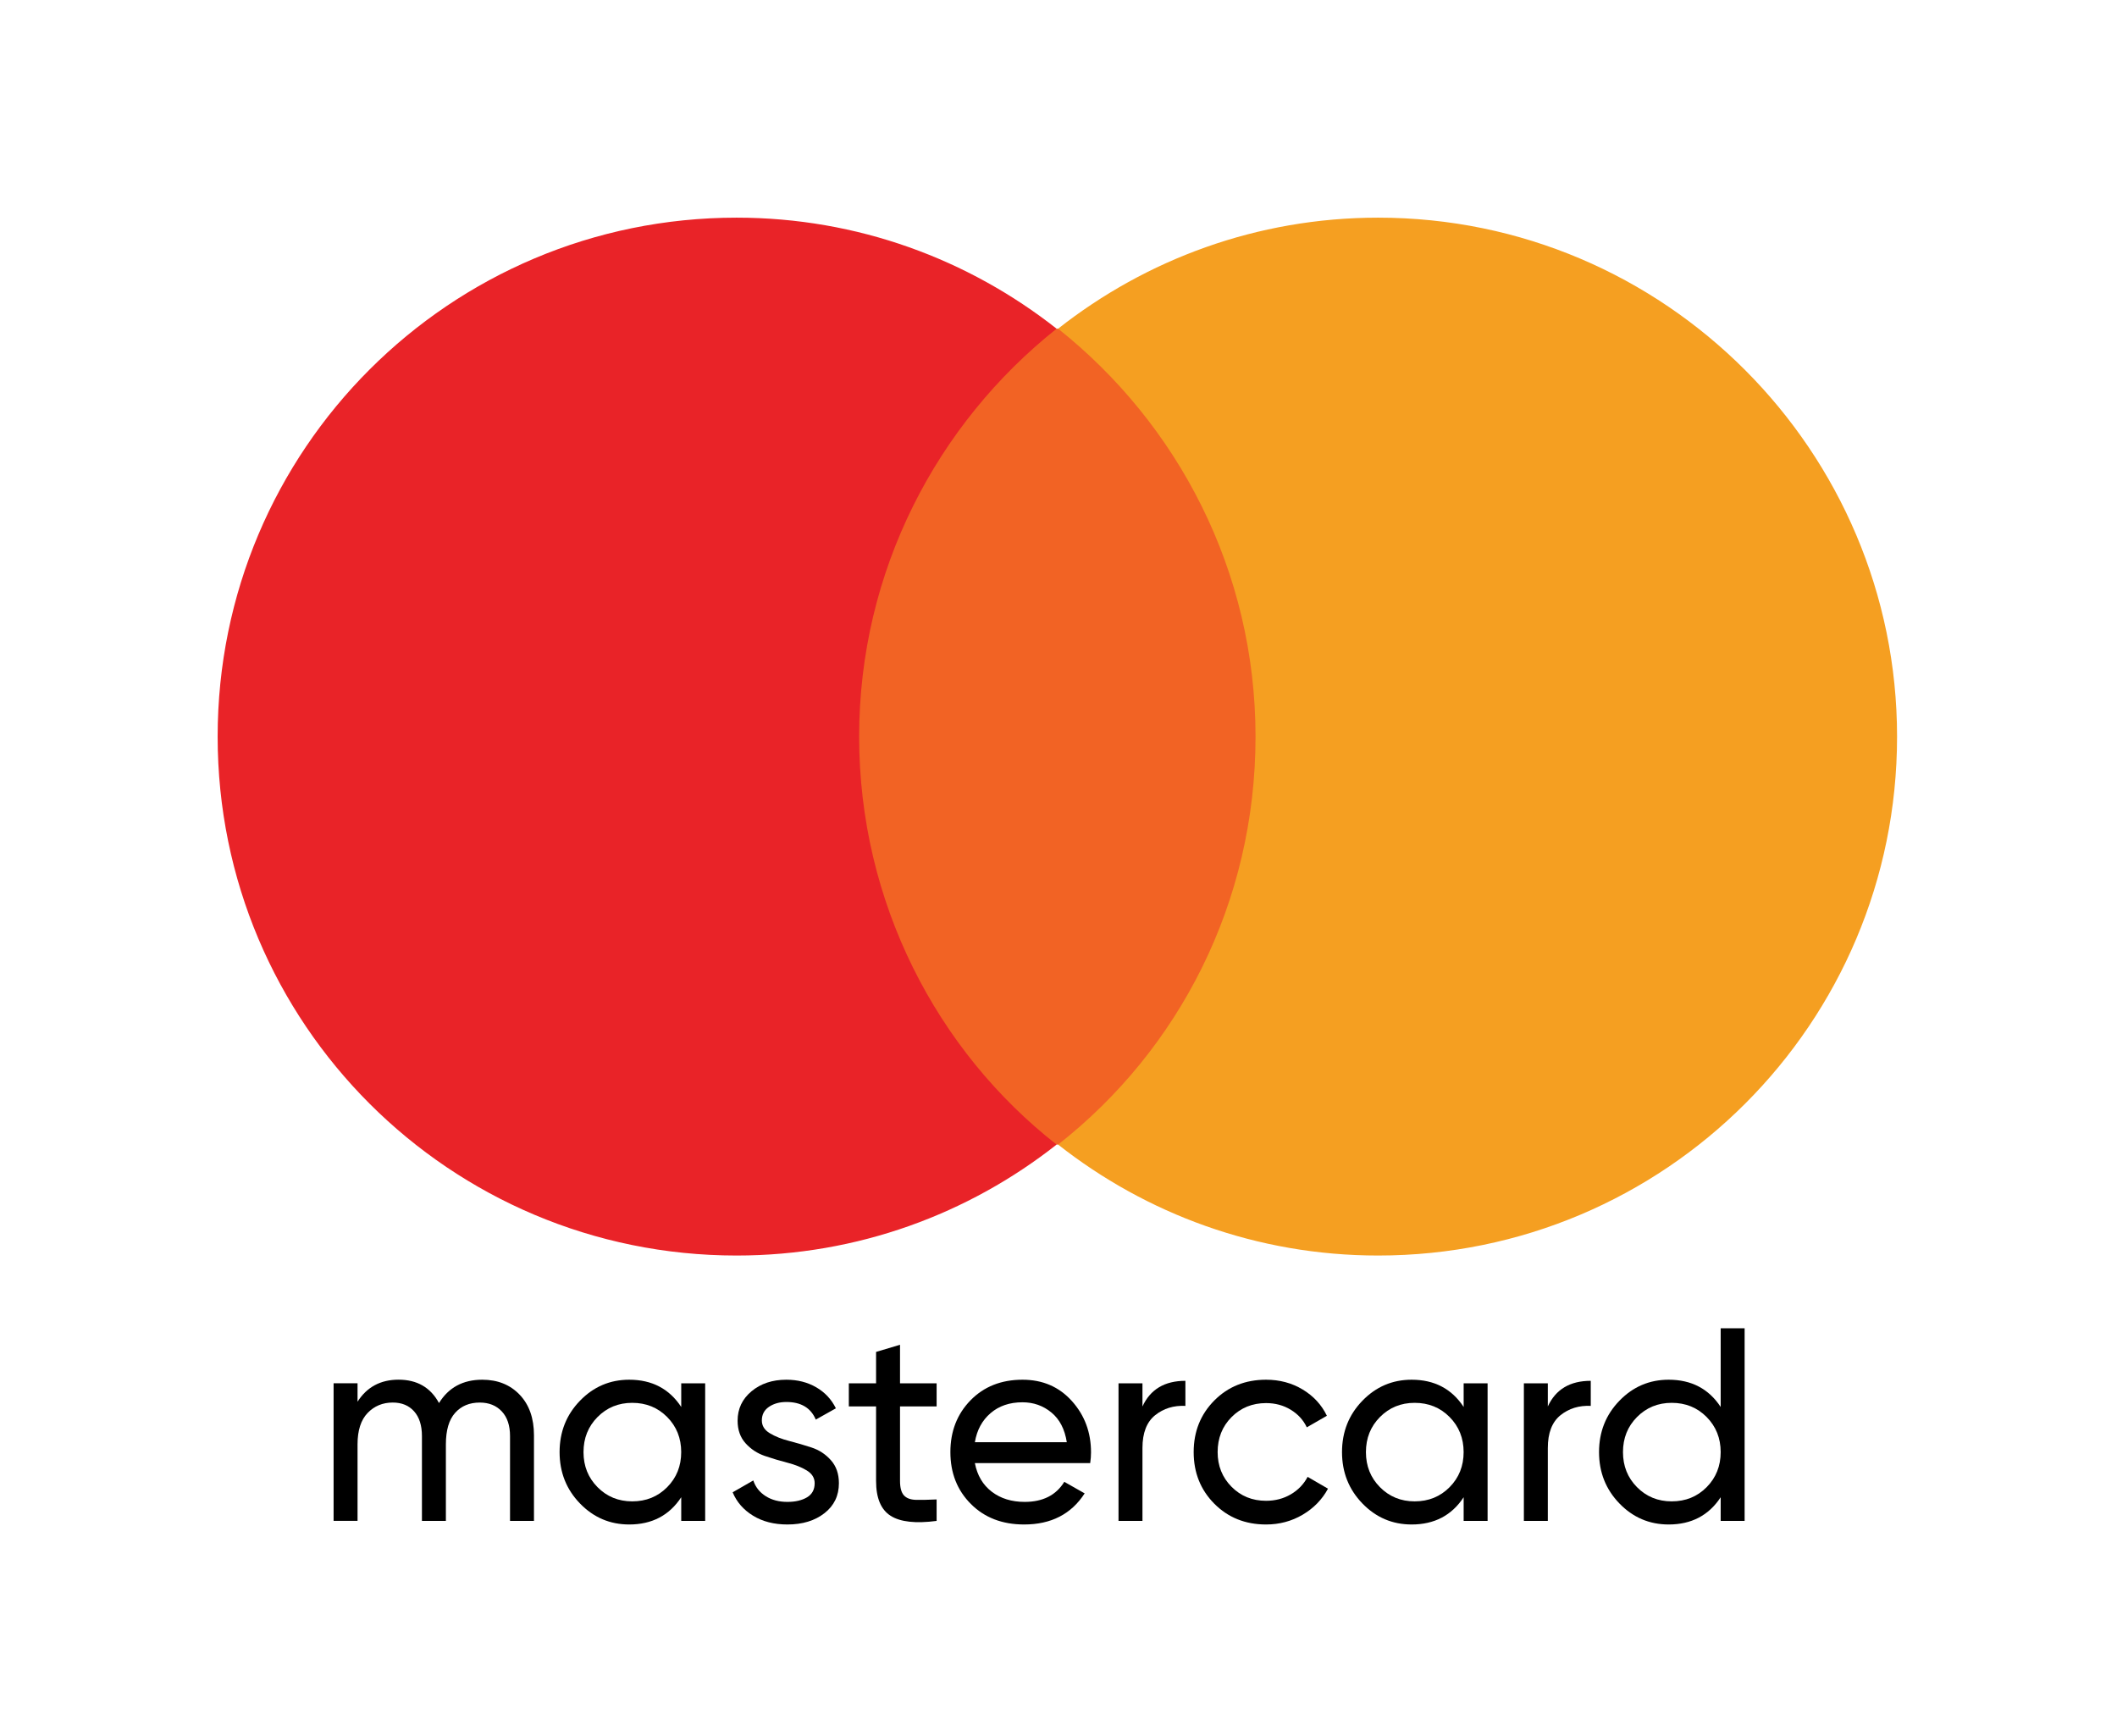
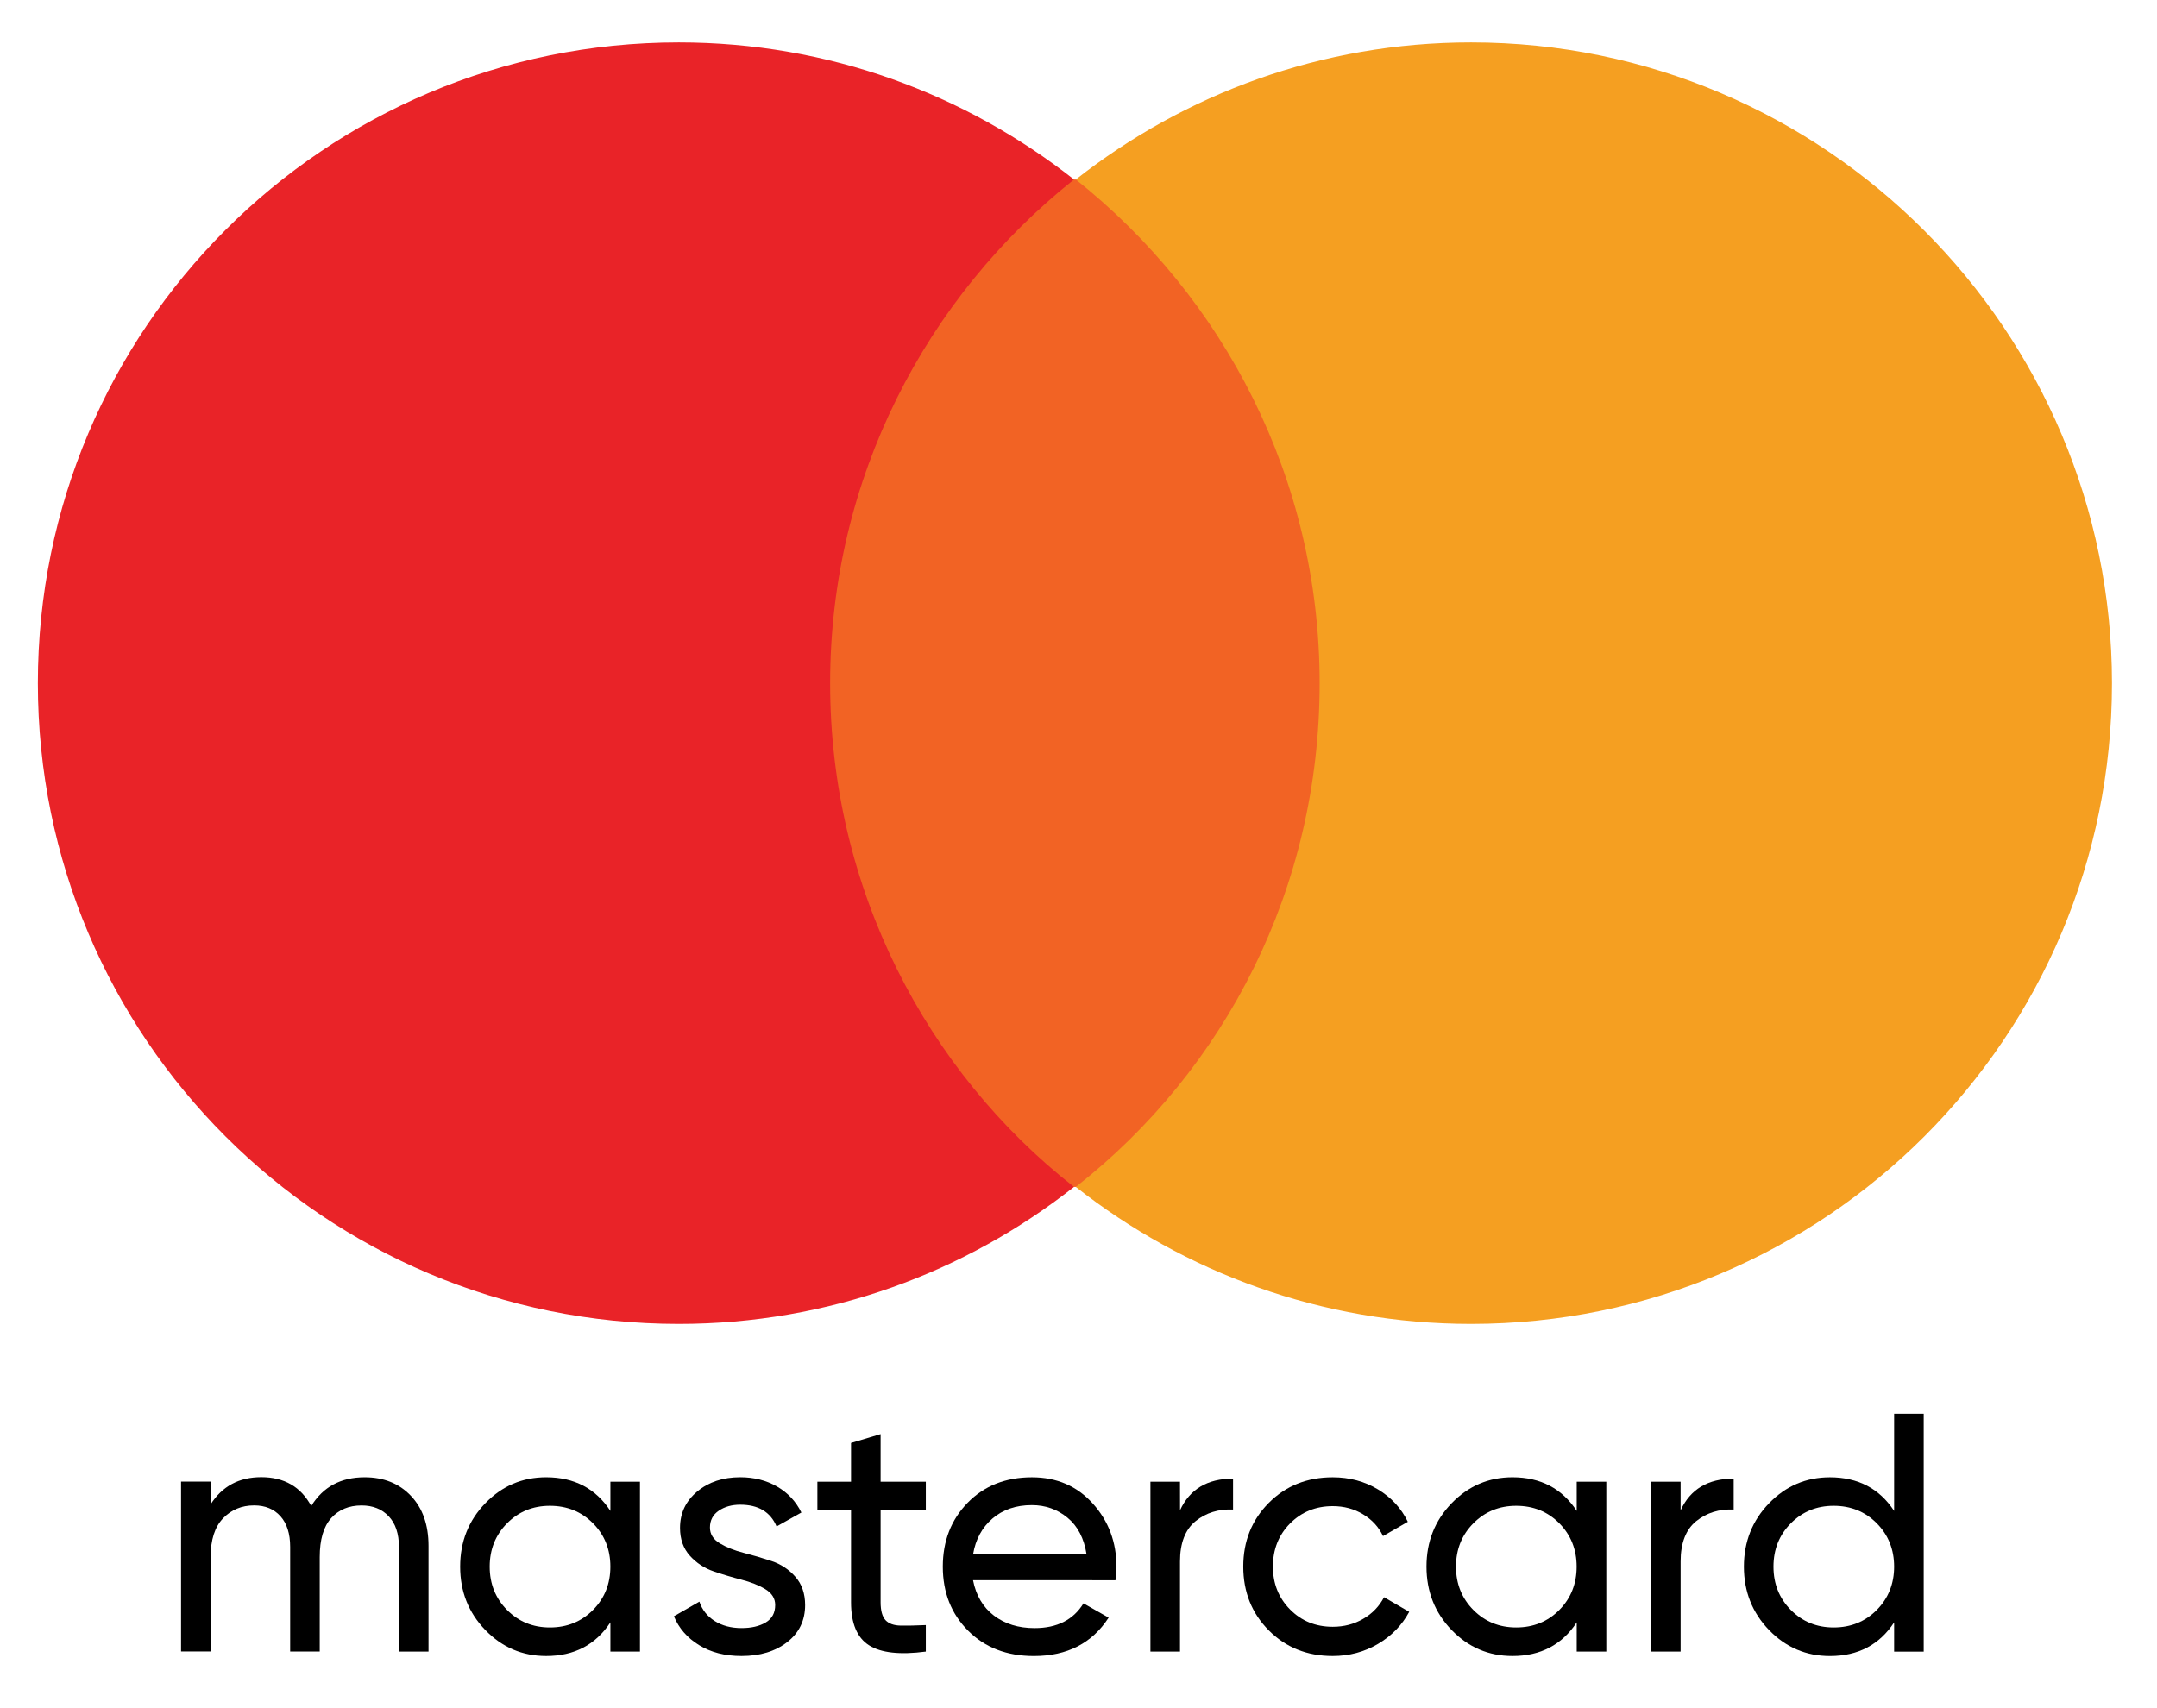
- <svg xmlns="http://www.w3.org/2000/svg" version="1.1" id="Слой_1" x="0px" y="0px" width="100px" height="81.983px" viewBox="0 0 100 81.983" enable-background="new 0 0 100 81.983" xml:space="preserve">
-   <rect fill="none" width="99.96" height="81.983" />
+ <svg xmlns="http://www.w3.org/2000/svg" version="1.1" id="Слой_1" x="0px" y="0px" width="82.5px" height="65.333px" viewBox="8.833 8.658 82.5 65.333" enable-background="new 8.833 8.658 82.5 65.333" xml:space="preserve">
+   <rect y="0" fill="none" width="99.96" height="81.982" />
  <rect x="39.22" y="15.526" fill="#F26324" width="21.45" height="38.538" />
-   <path fill="#E92328" d="M40.583,34.795c0-7.829,3.676-14.774,9.328-19.269c-4.153-3.269-9.395-5.245-15.116-5.245  c-13.551,0-24.514,10.964-24.514,24.514c0,13.551,10.964,24.51,24.514,24.51c5.723,0,10.966-1.973,15.116-5.241  C44.26,49.64,40.583,42.626,40.583,34.795z" />
-   <path fill="#F59F21" d="M89.611,34.795c0,13.551-10.965,24.51-24.514,24.51c-5.72,0-10.963-1.973-15.116-5.241  c5.719-4.489,9.326-11.438,9.326-19.269c0-7.829-3.673-14.774-9.326-19.269c4.153-3.269,9.399-5.245,15.116-5.245  C78.646,10.281,89.611,21.312,89.611,34.795z" />
+   <path fill="#E92328" d="M40.583,34.795c0-7.829,3.676-14.774,9.328-19.27c-4.153-3.269-9.395-5.245-15.116-5.245  c-13.551,0-24.514,10.965-24.514,24.515c0,13.551,10.964,24.51,24.514,24.51c5.723,0,10.966-1.973,15.116-5.241  C44.26,49.64,40.583,42.626,40.583,34.795z" />
+   <path fill="#F59F21" d="M89.611,34.795c0,13.551-10.965,24.51-24.514,24.51c-5.721,0-10.964-1.973-15.117-5.241  c5.719-4.488,9.326-11.438,9.326-19.269c0-7.829-3.673-14.774-9.326-19.27c4.153-3.269,9.399-5.245,15.117-5.245  C78.646,10.281,89.611,21.312,89.611,34.795z" />
  <g>
-     <path d="M22.779,65.171c0.728,0,1.317,0.236,1.768,0.708c0.451,0.473,0.676,1.112,0.676,1.918v4.043h-1.131v-4.004   c0-0.503-0.13-0.893-0.39-1.17c-0.26-0.277-0.606-0.416-1.04-0.416c-0.486,0-0.874,0.162-1.164,0.487   c-0.291,0.325-0.436,0.821-0.436,1.488v3.614h-1.131v-4.004c0-0.503-0.123-0.893-0.37-1.17s-0.583-0.416-1.008-0.416   c-0.477,0-0.873,0.165-1.189,0.494s-0.475,0.823-0.475,1.481v3.614h-1.131v-6.5h1.131v0.871c0.442-0.693,1.088-1.04,1.937-1.04   c0.875,0,1.513,0.368,1.911,1.104C21.189,65.539,21.869,65.171,22.779,65.171z" />
-     <path d="M32.179,65.34h1.131v6.5h-1.131v-1.118c-0.563,0.858-1.383,1.287-2.457,1.287c-0.91,0-1.686-0.331-2.327-0.994   c-0.642-0.663-0.962-1.472-0.962-2.425s0.32-1.762,0.962-2.425c0.641-0.663,1.417-0.994,2.327-0.994   c1.074,0,1.894,0.429,2.457,1.287V65.34z M29.864,70.917c0.659,0,1.209-0.224,1.651-0.67c0.442-0.446,0.663-0.998,0.663-1.657   c0-0.658-0.221-1.211-0.663-1.657c-0.442-0.446-0.993-0.67-1.651-0.67c-0.65,0-1.196,0.224-1.638,0.67s-0.663,0.999-0.663,1.657   c0,0.659,0.221,1.211,0.663,1.657S29.214,70.917,29.864,70.917z" />
-     <path d="M35.987,67.095c0,0.252,0.125,0.453,0.377,0.604c0.251,0.152,0.555,0.273,0.91,0.364c0.355,0.091,0.71,0.195,1.066,0.312   c0.355,0.117,0.659,0.316,0.91,0.599c0.251,0.281,0.377,0.644,0.377,1.085c0,0.59-0.228,1.062-0.683,1.417   s-1.038,0.533-1.749,0.533c-0.633,0-1.174-0.139-1.625-0.416s-0.771-0.646-0.962-1.104l0.975-0.56   c0.104,0.313,0.299,0.56,0.585,0.741c0.286,0.182,0.628,0.272,1.027,0.272c0.373,0,0.68-0.071,0.923-0.214   c0.243-0.144,0.364-0.366,0.364-0.67c0-0.251-0.126-0.452-0.377-0.604c-0.251-0.151-0.555-0.272-0.91-0.363   c-0.355-0.092-0.711-0.197-1.066-0.319c-0.355-0.121-0.659-0.32-0.91-0.598s-0.377-0.633-0.377-1.066   c0-0.563,0.219-1.026,0.657-1.391c0.438-0.364,0.985-0.546,1.645-0.546c0.528,0,0.999,0.119,1.41,0.357s0.722,0.57,0.93,0.994   l-0.949,0.533c-0.234-0.555-0.698-0.832-1.391-0.832c-0.321,0-0.594,0.076-0.819,0.228C36.1,66.604,35.987,66.817,35.987,67.095z" />
-     <path d="M44.243,66.432h-1.729v3.523c0,0.32,0.063,0.548,0.188,0.683c0.125,0.134,0.318,0.203,0.579,0.208   c0.26,0.004,0.581-0.002,0.962-0.02v1.014c-0.988,0.13-1.712,0.05-2.171-0.24c-0.459-0.291-0.689-0.839-0.689-1.645v-3.523h-1.287   V65.34h1.287v-1.482l1.131-0.338v1.82h1.729V66.432z" />
-     <path d="M46.049,69.109c0.113,0.581,0.379,1.032,0.8,1.353c0.42,0.32,0.938,0.48,1.553,0.48c0.858,0,1.482-0.315,1.872-0.948   l0.962,0.546c-0.633,0.979-1.586,1.469-2.86,1.469c-1.031,0-1.87-0.322-2.515-0.969c-0.646-0.646-0.968-1.462-0.968-2.45   c0-0.979,0.316-1.794,0.949-2.444c0.633-0.649,1.452-0.975,2.458-0.975c0.953,0,1.73,0.336,2.333,1.008   c0.603,0.671,0.903,1.479,0.903,2.424c0,0.165-0.013,0.334-0.039,0.507H46.049z M48.299,66.237c-0.607,0-1.11,0.171-1.508,0.513   c-0.399,0.343-0.646,0.8-0.741,1.372h4.342c-0.096-0.615-0.338-1.083-0.729-1.404C49.273,66.397,48.818,66.237,48.299,66.237z" />
-     <path d="M53.967,66.432c0.372-0.806,1.048-1.209,2.027-1.209v1.184c-0.555-0.026-1.031,0.121-1.43,0.441   c-0.398,0.321-0.598,0.837-0.598,1.547v3.445h-1.131v-6.5h1.131V66.432z" />
-     <path d="M59.804,72.009c-0.979,0-1.794-0.327-2.444-0.981c-0.649-0.654-0.975-1.467-0.975-2.438s0.325-1.783,0.975-2.438   c0.65-0.654,1.465-0.981,2.444-0.981c0.642,0,1.218,0.154,1.729,0.462c0.512,0.308,0.893,0.721,1.145,1.241l-0.949,0.546   c-0.165-0.347-0.418-0.624-0.761-0.832c-0.342-0.208-0.729-0.313-1.163-0.313c-0.65,0-1.194,0.222-1.632,0.663   c-0.438,0.442-0.656,0.993-0.656,1.651c0,0.65,0.219,1.196,0.656,1.638c0.438,0.442,0.981,0.663,1.632,0.663   c0.434,0,0.823-0.102,1.17-0.306c0.347-0.203,0.611-0.479,0.793-0.825l0.962,0.559c-0.277,0.512-0.676,0.922-1.196,1.229   C61.013,71.854,60.437,72.009,59.804,72.009z" />
-     <path d="M69.138,65.34h1.131v6.5h-1.131v-1.118c-0.563,0.858-1.383,1.287-2.457,1.287c-0.91,0-1.686-0.331-2.327-0.994   s-0.962-1.472-0.962-2.425s0.32-1.762,0.962-2.425s1.417-0.994,2.327-0.994c1.074,0,1.894,0.429,2.457,1.287V65.34z M66.823,70.917   c0.659,0,1.209-0.224,1.651-0.67c0.441-0.446,0.663-0.998,0.663-1.657c0-0.658-0.222-1.211-0.663-1.657   c-0.442-0.446-0.992-0.67-1.651-0.67c-0.649,0-1.195,0.224-1.638,0.67s-0.663,0.999-0.663,1.657c0,0.659,0.221,1.211,0.663,1.657   S66.174,70.917,66.823,70.917z" />
-     <path d="M73.115,66.432c0.372-0.806,1.048-1.209,2.027-1.209v1.184c-0.555-0.026-1.031,0.121-1.43,0.441   c-0.398,0.321-0.598,0.837-0.598,1.547v3.445h-1.131v-6.5h1.131V66.432z" />
-     <path d="M81.279,62.74h1.131v9.1h-1.131v-1.118c-0.563,0.858-1.383,1.287-2.457,1.287c-0.91,0-1.686-0.331-2.327-0.994   s-0.962-1.472-0.962-2.425s0.32-1.762,0.962-2.425s1.417-0.994,2.327-0.994c1.074,0,1.894,0.429,2.457,1.287V62.74z M78.965,70.917   c0.659,0,1.209-0.224,1.651-0.67c0.441-0.446,0.663-0.998,0.663-1.657c0-0.658-0.222-1.211-0.663-1.657   c-0.442-0.446-0.992-0.67-1.651-0.67c-0.649,0-1.195,0.224-1.638,0.67s-0.663,0.999-0.663,1.657c0,0.659,0.221,1.211,0.663,1.657   S78.315,70.917,78.965,70.917z" />
+     <path d="M22.779,65.171c0.728,0,1.317,0.235,1.768,0.708c0.451,0.473,0.676,1.112,0.676,1.918v4.043h-1.131v-4.004   c0-0.503-0.13-0.894-0.39-1.17c-0.26-0.277-0.606-0.416-1.04-0.416c-0.486,0-0.874,0.162-1.164,0.486   c-0.291,0.325-0.436,0.821-0.436,1.488v3.614h-1.131v-4.004c0-0.503-0.123-0.894-0.37-1.17c-0.247-0.277-0.583-0.416-1.008-0.416   c-0.477,0-0.873,0.165-1.189,0.494c-0.316,0.328-0.475,0.822-0.475,1.48v3.614h-1.131v-6.5h1.131v0.871   c0.442-0.693,1.088-1.04,1.937-1.04c0.875,0,1.513,0.368,1.911,1.104C21.189,65.539,21.869,65.171,22.779,65.171z" />
+     <path d="M32.179,65.34h1.131v6.5h-1.131v-1.118c-0.563,0.858-1.383,1.287-2.457,1.287c-0.91,0-1.686-0.331-2.327-0.994   c-0.642-0.663-0.962-1.472-0.962-2.425s0.32-1.762,0.962-2.425c0.641-0.663,1.417-0.994,2.327-0.994   c1.074,0,1.894,0.429,2.457,1.287V65.34z M29.864,70.917c0.659,0,1.209-0.225,1.651-0.67c0.442-0.446,0.663-0.998,0.663-1.657   c0-0.658-0.221-1.211-0.663-1.657c-0.442-0.446-0.993-0.67-1.651-0.67c-0.65,0-1.196,0.224-1.638,0.67s-0.663,0.999-0.663,1.657   c0,0.659,0.221,1.211,0.663,1.657C28.668,70.693,29.214,70.917,29.864,70.917z" />
+     <path d="M35.987,67.095c0,0.252,0.125,0.453,0.377,0.604c0.251,0.151,0.555,0.272,0.91,0.363s0.71,0.195,1.066,0.313   c0.355,0.117,0.659,0.315,0.91,0.599c0.251,0.281,0.377,0.645,0.377,1.085c0,0.59-0.228,1.063-0.683,1.417   c-0.455,0.355-1.038,0.533-1.749,0.533c-0.633,0-1.174-0.139-1.625-0.416c-0.451-0.277-0.771-0.646-0.962-1.104l0.975-0.56   c0.104,0.313,0.299,0.56,0.585,0.741s0.628,0.271,1.027,0.271c0.373,0,0.68-0.07,0.923-0.214c0.243-0.144,0.364-0.366,0.364-0.67   c0-0.251-0.126-0.452-0.377-0.604s-0.555-0.272-0.91-0.363c-0.355-0.092-0.711-0.197-1.066-0.319   c-0.355-0.121-0.659-0.319-0.91-0.598c-0.251-0.278-0.377-0.633-0.377-1.066c0-0.563,0.219-1.025,0.657-1.391   c0.438-0.364,0.985-0.546,1.645-0.546c0.528,0,0.999,0.119,1.41,0.356c0.411,0.238,0.722,0.57,0.93,0.994l-0.949,0.533   c-0.234-0.555-0.698-0.832-1.391-0.832c-0.321,0-0.594,0.076-0.819,0.229C36.1,66.604,35.987,66.817,35.987,67.095z" />
+     <path d="M44.243,66.432h-1.729v3.523c0,0.319,0.063,0.548,0.188,0.683c0.125,0.134,0.318,0.203,0.579,0.208   c0.26,0.004,0.581-0.002,0.962-0.02v1.014c-0.988,0.13-1.712,0.05-2.171-0.24c-0.459-0.291-0.689-0.839-0.689-1.645v-3.523h-1.287   V65.34h1.287v-1.482l1.131-0.338v1.82h1.729V66.432z" />
+     <path d="M46.049,69.109c0.113,0.581,0.379,1.032,0.8,1.354c0.42,0.319,0.938,0.479,1.553,0.479c0.858,0,1.482-0.314,1.872-0.947   l0.962,0.546c-0.633,0.979-1.586,1.469-2.86,1.469c-1.031,0-1.87-0.322-2.515-0.969c-0.646-0.646-0.968-1.462-0.968-2.45   c0-0.979,0.316-1.794,0.949-2.444c0.633-0.648,1.452-0.975,2.458-0.975c0.953,0,1.73,0.336,2.333,1.008   c0.604,0.671,0.903,1.479,0.903,2.424c0,0.165-0.013,0.334-0.039,0.507L46.049,69.109L46.049,69.109z M48.299,66.237   c-0.607,0-1.11,0.172-1.508,0.514c-0.399,0.343-0.646,0.8-0.741,1.372h4.342c-0.096-0.615-0.338-1.083-0.729-1.404   C49.273,66.397,48.818,66.237,48.299,66.237z" />
+     <path d="M53.967,66.432c0.372-0.806,1.049-1.209,2.027-1.209v1.184c-0.555-0.025-1.031,0.121-1.43,0.441   c-0.398,0.321-0.599,0.837-0.599,1.547v3.445h-1.131v-6.5h1.131L53.967,66.432L53.967,66.432z" />
+     <path d="M59.805,72.009c-0.979,0-1.795-0.327-2.445-0.981c-0.648-0.653-0.975-1.467-0.975-2.438s0.325-1.783,0.975-2.438   c0.65-0.653,1.466-0.98,2.445-0.98c0.641,0,1.217,0.154,1.729,0.462s0.893,0.721,1.145,1.241l-0.949,0.546   c-0.164-0.348-0.418-0.624-0.761-0.832c-0.342-0.208-0.729-0.313-1.163-0.313c-0.65,0-1.193,0.223-1.632,0.663   c-0.438,0.442-0.655,0.993-0.655,1.651c0,0.649,0.219,1.196,0.655,1.638c0.438,0.442,0.981,0.663,1.632,0.663   c0.434,0,0.823-0.102,1.17-0.306c0.348-0.203,0.611-0.479,0.793-0.825l0.963,0.559c-0.277,0.513-0.676,0.922-1.196,1.229   C61.014,71.854,60.438,72.009,59.805,72.009z" />
+     <path d="M69.139,65.34h1.131v6.5h-1.131v-1.118c-0.563,0.858-1.384,1.287-2.457,1.287c-0.91,0-1.687-0.331-2.328-0.994   c-0.641-0.663-0.961-1.472-0.961-2.425s0.319-1.762,0.961-2.425c0.643-0.663,1.418-0.994,2.328-0.994   c1.073,0,1.894,0.429,2.457,1.287V65.34z M66.822,70.917c0.66,0,1.21-0.225,1.652-0.67c0.44-0.446,0.662-0.998,0.662-1.657   c0-0.658-0.222-1.211-0.662-1.657c-0.442-0.446-0.992-0.67-1.652-0.67c-0.648,0-1.194,0.224-1.637,0.67   c-0.443,0.446-0.664,0.999-0.664,1.657c0,0.659,0.222,1.211,0.664,1.657C65.627,70.693,66.174,70.917,66.822,70.917z" />
+     <path d="M73.115,66.432c0.371-0.806,1.048-1.209,2.027-1.209v1.184c-0.556-0.025-1.031,0.121-1.431,0.441   c-0.397,0.321-0.599,0.837-0.599,1.547v3.445h-1.131v-6.5h1.131v1.092H73.115z" />
+     <path d="M81.279,62.74h1.131v9.101h-1.131v-1.118c-0.563,0.858-1.383,1.287-2.457,1.287c-0.91,0-1.686-0.331-2.327-0.994   s-0.962-1.472-0.962-2.425s0.32-1.762,0.962-2.425s1.417-0.994,2.327-0.994c1.074,0,1.894,0.429,2.457,1.287V62.74z M78.965,70.917   c0.659,0,1.209-0.225,1.651-0.67c0.44-0.446,0.663-0.998,0.663-1.657c0-0.658-0.223-1.211-0.663-1.657   c-0.442-0.446-0.992-0.67-1.651-0.67c-0.648,0-1.195,0.224-1.638,0.67c-0.443,0.446-0.663,0.999-0.663,1.657   c0,0.659,0.221,1.211,0.663,1.657C77.77,70.693,78.314,70.917,78.965,70.917z" />
  </g>
</svg>
